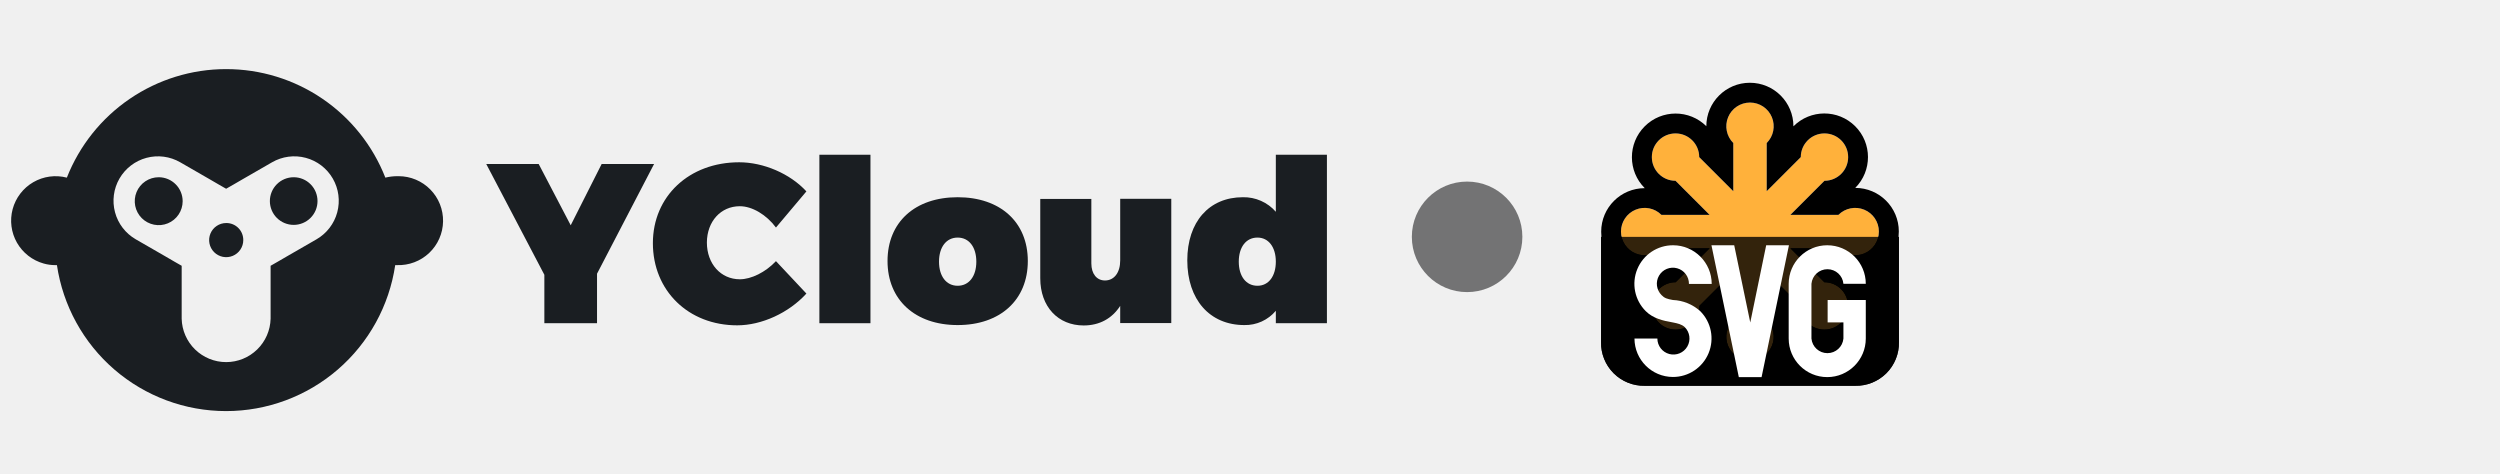
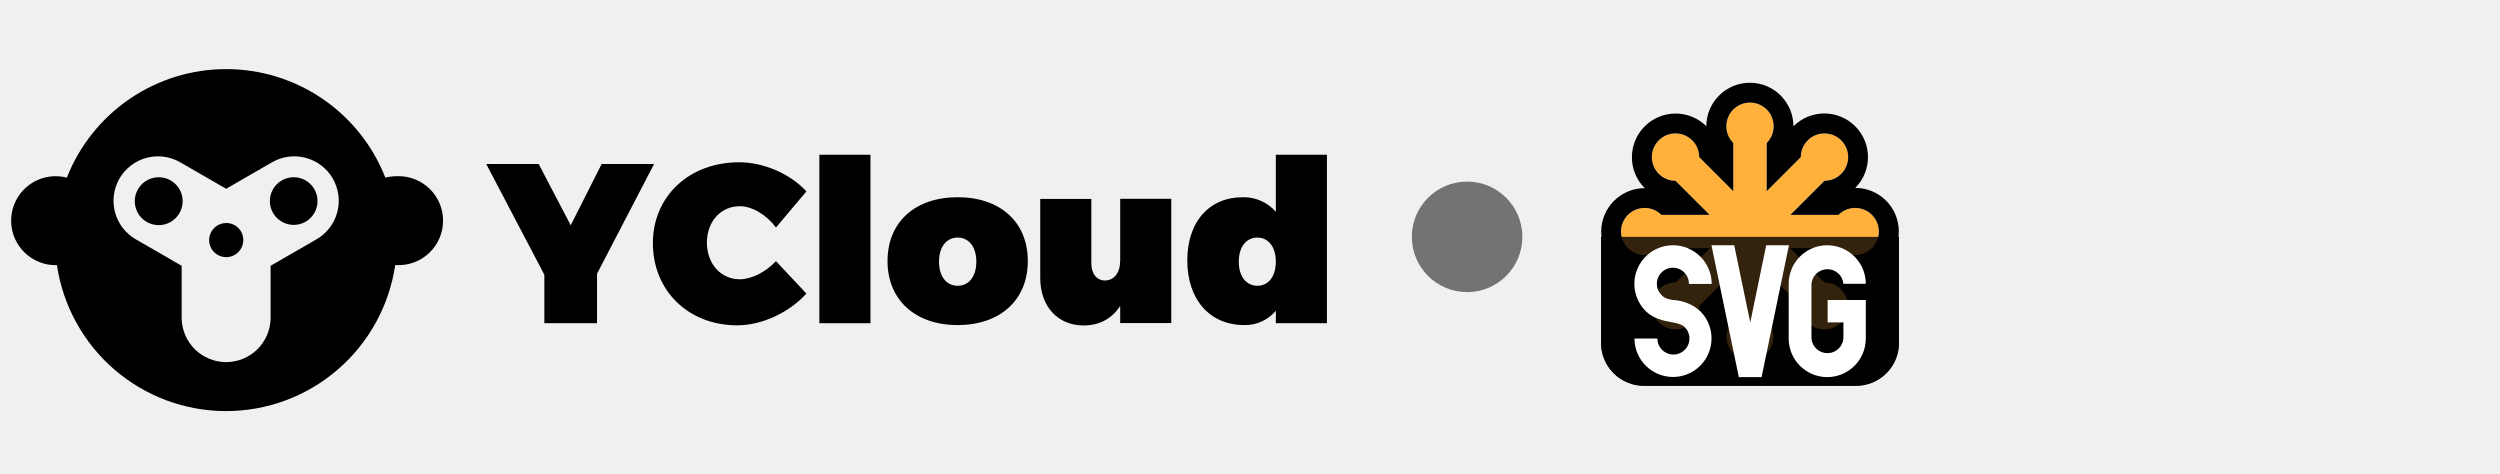
<svg xmlns="http://www.w3.org/2000/svg" fill="none" viewBox="0 0 190 36" class="package-ycloud-logo">
  <g transform="translate(0.5 4.5) scale(1)">
-     <path d="M29.677 8.89C29.377 8.891 29.078 8.929 28.786 9C27.833 6.567 26.167 4.478 24.008 3.007C21.848 1.535 19.295 0.75 16.681 0.752C14.069 0.753 11.518 1.541 9.36 3.012C7.202 4.483 5.537 6.57 4.581 9C3.718 8.775 2.801 8.899 2.029 9.347C1.258 9.795 0.695 10.53 0.462 11.391C0.23 12.252 0.348 13.17 0.789 13.945C1.231 14.72 1.962 15.289 2.821 15.528C3.102 15.608 3.393 15.649 3.686 15.649H3.827C4.284 18.732 5.833 21.548 8.192 23.585C10.552 25.621 13.565 26.742 16.681 26.743C19.798 26.742 22.811 25.622 25.171 23.585C27.53 21.549 29.079 18.732 29.536 15.649H29.677C30.125 15.664 30.572 15.59 30.991 15.431C31.411 15.272 31.795 15.031 32.12 14.722C32.446 14.413 32.706 14.043 32.887 13.632C33.068 13.222 33.165 12.779 33.173 12.331C33.181 11.882 33.1 11.436 32.934 11.019C32.768 10.602 32.52 10.223 32.206 9.903C31.892 9.582 31.517 9.328 31.104 9.154C30.69 8.98 30.246 8.89 29.797 8.89H29.677ZM23.556 13.687L21.303 14.985L20.629 15.377L20.066 15.699V19.722C20.044 20.604 19.679 21.443 19.047 22.059C18.416 22.675 17.569 23.02 16.686 23.02C15.804 23.02 14.957 22.675 14.325 22.059C13.694 21.443 13.328 20.604 13.307 19.722V15.699L12.743 15.377L12.07 14.985L9.817 13.687C9.04 13.239 8.474 12.501 8.242 11.635C8.01 10.769 8.131 9.847 8.579 9.071C9.028 8.294 9.766 7.728 10.632 7.496C11.497 7.264 12.42 7.385 13.196 7.833L15.449 9.131L16.123 9.523L16.686 9.845L17.25 9.523L17.924 9.131L20.177 7.833C20.953 7.385 21.875 7.264 22.741 7.496C23.607 7.728 24.345 8.294 24.793 9.071C25.241 9.847 25.363 10.769 25.131 11.635C24.899 12.501 24.332 13.239 23.556 13.687Z" fill="#1A1E22" />
-     <path d="M11.561 8.97C11.201 8.97 10.849 9.077 10.55 9.277C10.251 9.477 10.017 9.761 9.879 10.094C9.742 10.427 9.706 10.793 9.776 11.146C9.846 11.499 10.02 11.823 10.274 12.078C10.529 12.333 10.853 12.506 11.206 12.576C11.559 12.647 11.925 12.611 12.258 12.473C12.591 12.335 12.875 12.102 13.075 11.802C13.275 11.503 13.382 11.151 13.382 10.791C13.382 10.312 13.193 9.853 12.857 9.513C12.521 9.172 12.065 8.977 11.586 8.97H11.561Z" fill="#1A1E22" />
-     <path d="M16.692 12.45C16.435 12.45 16.184 12.526 15.971 12.669C15.757 12.811 15.591 13.014 15.493 13.251C15.395 13.488 15.369 13.749 15.419 14.001C15.469 14.252 15.593 14.483 15.774 14.665C15.956 14.846 16.187 14.97 16.438 15.02C16.69 15.07 16.951 15.044 17.188 14.946C17.425 14.848 17.628 14.682 17.77 14.468C17.913 14.255 17.989 14.004 17.989 13.748C17.991 13.579 17.959 13.411 17.896 13.255C17.834 13.098 17.74 12.955 17.622 12.835C17.504 12.714 17.363 12.618 17.208 12.552C17.052 12.486 16.886 12.451 16.717 12.45H16.692Z" fill="#1A1E22" />
-     <path d="M21.811 8.97C21.331 8.973 20.873 9.165 20.535 9.506C20.198 9.846 20.009 10.306 20.01 10.786C20.012 11.265 20.203 11.724 20.542 12.063C20.882 12.401 21.341 12.591 21.821 12.591C22.3 12.591 22.76 12.401 23.099 12.063C23.439 11.724 23.63 11.265 23.631 10.786C23.633 10.306 23.444 9.846 23.106 9.506C22.769 9.165 22.31 8.973 21.831 8.97H21.811Z" fill="#1A1E22" />
-     <path d="M45.226 7.964L42.874 12.621L40.44 7.964H36.455L40.871 16.383V20.064H44.874V16.302L49.21 7.964H45.226Z" fill="#1A1E22" />
-     <path d="M55.727 11.173C56.663 11.173 57.749 11.817 58.473 12.792L60.786 10.046C59.549 8.698 57.528 7.833 55.677 7.833C51.875 7.833 49.119 10.418 49.119 13.979C49.119 17.59 51.815 20.225 55.526 20.225C57.387 20.225 59.449 19.28 60.786 17.811L58.473 15.347C57.678 16.192 56.592 16.725 55.727 16.725C54.279 16.725 53.223 15.548 53.223 13.929C53.233 12.329 54.279 11.173 55.727 11.173Z" fill="#1A1E22" />
-     <path d="M65.655 7.26H61.773V20.064H65.655V7.26Z" fill="#1A1E22" />
-     <path d="M72.283 10.489C69.034 10.489 66.952 12.39 66.952 15.337C66.952 18.284 69.044 20.205 72.283 20.205C75.522 20.205 77.614 18.294 77.614 15.337C77.614 12.38 75.522 10.489 72.283 10.489ZM72.283 17.218C71.418 17.218 70.865 16.494 70.865 15.387C70.865 14.281 71.418 13.556 72.283 13.556C73.148 13.556 73.701 14.281 73.701 15.387C73.701 16.494 73.148 17.218 72.283 17.218Z" fill="#1A1E22" />
-     <path d="M84.635 15.297C84.635 16.212 84.182 16.816 83.478 16.816C82.854 16.816 82.442 16.313 82.442 15.518V10.62H78.56V16.645C78.56 18.817 79.917 20.235 81.859 20.235C83.066 20.235 84.021 19.702 84.635 18.747V20.054H88.517V10.61H84.635V15.297Z" fill="#1A1E22" />
-     <path d="M96.463 7.26V11.595C96.152 11.239 95.766 10.955 95.334 10.764C94.901 10.573 94.432 10.479 93.959 10.489C91.384 10.489 89.734 12.37 89.734 15.287C89.734 18.274 91.444 20.205 94.069 20.205C94.524 20.215 94.975 20.122 95.39 19.934C95.804 19.746 96.171 19.467 96.463 19.119V20.064H100.346V7.26H96.463ZM95.065 17.218C94.2 17.218 93.647 16.494 93.647 15.387C93.647 14.281 94.2 13.556 95.065 13.556C95.91 13.556 96.463 14.281 96.463 15.387C96.463 16.494 95.91 17.218 95.07 17.218H95.065Z" fill="#1A1E22" />
+     <path d="M29.677 8.89C29.377 8.891 29.078 8.929 28.786 9C27.833 6.567 26.167 4.478 24.008 3.007C21.848 1.535 19.295 0.75 16.681 0.752C14.069 0.753 11.518 1.541 9.36 3.012C7.202 4.483 5.537 6.57 4.581 9C3.718 8.775 2.801 8.899 2.029 9.347C1.258 9.795 0.695 10.53 0.462 11.391C0.23 12.252 0.348 13.17 0.789 13.945C1.231 14.72 1.962 15.289 2.821 15.528C3.102 15.608 3.393 15.649 3.686 15.649H3.827C4.284 18.732 5.833 21.548 8.192 23.585C10.552 25.621 13.565 26.742 16.681 26.743C19.798 26.742 22.811 25.622 25.171 23.585C27.53 21.549 29.079 18.732 29.536 15.649H29.677C30.125 15.664 30.572 15.59 30.991 15.431C31.411 15.272 31.795 15.031 32.12 14.722C32.446 14.413 32.706 14.043 32.887 13.632C33.068 13.222 33.165 12.779 33.173 12.331C33.181 11.882 33.1 11.436 32.934 11.019C32.768 10.602 32.52 10.223 32.206 9.903C31.892 9.582 31.517 9.328 31.104 9.154C30.69 8.98 30.246 8.89 29.797 8.89H29.677ZM23.556 13.687L21.303 14.985L20.629 15.377L20.066 15.699V19.722C20.044 20.604 19.679 21.443 19.047 22.059C18.416 22.675 17.569 23.02 16.686 23.02C15.804 23.02 14.957 22.675 14.325 22.059C13.694 21.443 13.328 20.604 13.307 19.722V15.699L12.743 15.377L12.07 14.985L9.817 13.687C9.04 13.239 8.474 12.501 8.242 11.635C8.01 10.769 8.131 9.847 8.579 9.071C9.028 8.294 9.766 7.728 10.632 7.496C11.497 7.264 12.42 7.385 13.196 7.833L15.449 9.131L16.123 9.523L16.686 9.845L17.25 9.523L17.924 9.131L20.177 7.833C20.953 7.385 21.875 7.264 22.741 7.496C23.607 7.728 24.345 8.294 24.793 9.071C25.241 9.847 25.363 10.769 25.131 11.635C24.899 12.501 24.332 13.239 23.556 13.687Z" fill="currentColor" />
+     <path d="M11.561 8.97C11.201 8.97 10.849 9.077 10.55 9.277C10.251 9.477 10.017 9.761 9.879 10.094C9.742 10.427 9.706 10.793 9.776 11.146C9.846 11.499 10.02 11.823 10.274 12.078C10.529 12.333 10.853 12.506 11.206 12.576C11.559 12.647 11.925 12.611 12.258 12.473C12.591 12.335 12.875 12.102 13.075 11.802C13.275 11.503 13.382 11.151 13.382 10.791C13.382 10.312 13.193 9.853 12.857 9.513C12.521 9.172 12.065 8.977 11.586 8.97H11.561Z" fill="currentColor" />
+     <path d="M16.692 12.45C16.435 12.45 16.184 12.526 15.971 12.669C15.757 12.811 15.591 13.014 15.493 13.251C15.395 13.488 15.369 13.749 15.419 14.001C15.469 14.252 15.593 14.483 15.774 14.665C15.956 14.846 16.187 14.97 16.438 15.02C16.69 15.07 16.951 15.044 17.188 14.946C17.425 14.848 17.628 14.682 17.77 14.468C17.913 14.255 17.989 14.004 17.989 13.748C17.991 13.579 17.959 13.411 17.896 13.255C17.834 13.098 17.74 12.955 17.622 12.835C17.504 12.714 17.363 12.618 17.208 12.552C17.052 12.486 16.886 12.451 16.717 12.45H16.692Z" fill="currentColor" />
+     <path d="M21.811 8.97C21.331 8.973 20.873 9.165 20.535 9.506C20.198 9.846 20.009 10.306 20.01 10.786C20.012 11.265 20.203 11.724 20.542 12.063C20.882 12.401 21.341 12.591 21.821 12.591C22.3 12.591 22.76 12.401 23.099 12.063C23.439 11.724 23.63 11.265 23.631 10.786C23.633 10.306 23.444 9.846 23.106 9.506C22.769 9.165 22.31 8.973 21.831 8.97H21.811Z" fill="currentColor" />
+     <path d="M45.226 7.964L42.874 12.621L40.44 7.964H36.455L40.871 16.383V20.064H44.874V16.302L49.21 7.964H45.226Z" fill="currentColor" />
+     <path d="M55.727 11.173C56.663 11.173 57.749 11.817 58.473 12.792L60.786 10.046C59.549 8.698 57.528 7.833 55.677 7.833C51.875 7.833 49.119 10.418 49.119 13.979C49.119 17.59 51.815 20.225 55.526 20.225C57.387 20.225 59.449 19.28 60.786 17.811L58.473 15.347C57.678 16.192 56.592 16.725 55.727 16.725C54.279 16.725 53.223 15.548 53.223 13.929C53.233 12.329 54.279 11.173 55.727 11.173Z" fill="currentColor" />
+     <path d="M65.655 7.26H61.773V20.064H65.655V7.26Z" fill="currentColor" />
+     <path d="M72.283 10.489C69.034 10.489 66.952 12.39 66.952 15.337C66.952 18.284 69.044 20.205 72.283 20.205C75.522 20.205 77.614 18.294 77.614 15.337C77.614 12.38 75.522 10.489 72.283 10.489ZM72.283 17.218C71.418 17.218 70.865 16.494 70.865 15.387C70.865 14.281 71.418 13.556 72.283 13.556C73.148 13.556 73.701 14.281 73.701 15.387C73.701 16.494 73.148 17.218 72.283 17.218Z" fill="currentColor" />
+     <path d="M84.635 15.297C84.635 16.212 84.182 16.816 83.478 16.816C82.854 16.816 82.442 16.313 82.442 15.518V10.62H78.56V16.645C78.56 18.817 79.917 20.235 81.859 20.235C83.066 20.235 84.021 19.702 84.635 18.747V20.054H88.517V10.61H84.635V15.297Z" fill="currentColor" />
+     <path d="M96.463 7.26V11.595C96.152 11.239 95.766 10.955 95.334 10.764C94.901 10.573 94.432 10.479 93.959 10.489C91.384 10.489 89.734 12.37 89.734 15.287C89.734 18.274 91.444 20.205 94.069 20.205C94.524 20.215 94.975 20.122 95.39 19.934C95.804 19.746 96.171 19.467 96.463 19.119V20.064H100.346V7.26H96.463ZM95.065 17.218C94.2 17.218 93.647 16.494 93.647 15.387C93.647 14.281 94.2 13.556 95.065 13.556C95.91 13.556 96.463 14.281 96.463 15.387C96.463 16.494 95.91 17.218 95.07 17.218H95.065Z" fill="currentColor" />
  </g>
  <circle cx="111.5" cy="18" r="4.2" fill="#737374" />
  <g transform="translate(121 6)">
    <path d="M.68 12h22.64v8A3.26 3.26 0 0 1 20 23.32H4A3.26 3.26 0 0 1 .68 20v-8Z" fill="#000" />
    <path d="M13.27 4.87a1.8 1.8 0 1 0-2.54 0v3.66L8.14 5.94a1.8 1.8 0 1 0-1.8 1.8l2.59 2.59H5.27a1.8 1.8 0 1 0 0 2.54h3.66l-2.58 2.58a1.8 1.8 0 1 0 1.8 1.8l2.58-2.58v3.65a1.8 1.8 0 1 0 2.54 0v-3.65l2.58 2.58a1.8 1.8 0 1 0 1.8-1.8l-2.58-2.58h3.65a1.8 1.8 0 1 0 0-2.54h-3.65l2.59-2.59a1.8 1.8 0 1 0-1.8-1.8l-2.59 2.59V4.87Z" fill="#FFB13B" />
    <path fill-rule="evenodd" clip-rule="evenodd" d="M10.73 4.87a1.8 1.8 0 1 1 2.54 0v3.66l2.59-2.59a1.8 1.8 0 1 1 1.8 1.8l-2.59 2.59h3.65a1.8 1.8 0 1 1 0 2.54h-3.65l2.58 2.58a1.8 1.8 0 1 1-1.8 1.8l-2.58-2.58v3.65a1.8 1.8 0 1 1-2.54 0v-3.65l-2.58 2.58a1.8 1.8 0 1 1-1.8-1.8l2.58-2.58H5.27a1.8 1.8 0 1 1 0-2.54h3.66L6.34 7.74a1.8 1.8 0 1 1 1.8-1.8l2.59 2.59V4.87ZM8.69 3.6A3.31 3.31 0 0 0 4 8.3a3.31 3.31 0 0 0 0 6.62A3.31 3.31 0 0 0 8.7 19.6a3.31 3.31 0 0 0 6.62 0A3.31 3.31 0 0 0 20 14.9a3.31 3.31 0 0 0 0-6.62A3.31 3.31 0 0 0 15.3 3.6a3.31 3.31 0 0 0-6.62 0Z" fill="#000" />
    <path opacity=".8" d="M.68 12h22.64v8A3.26 3.26 0 0 1 20 23.32H4A3.26 3.26 0 0 1 .68 20v-8Z" fill="#000" />
    <path d="M4.08 17.65a2.93 2.93 0 0 1 2.08-5.01c1.6 0 2.93 1.31 2.93 2.94H7.36a1.22 1.22 0 1 0-2.08.85c.22.23.42.29.86.37a3.3 3.3 0 0 1 2.08.85 2.93 2.93 0 0 1-2.08 5 2.93 2.93 0 0 1-2.92-2.92h1.74a1.22 1.22 0 1 0 2.08-.87c-.24-.22-.54-.28-.88-.35-.78-.13-1.54-.32-2.08-.86Zm10.88-5.01-2.08 10.02h-1.73L9.07 12.64h1.73l1.22 5.87 1.21-5.87h1.73Zm2.93 4.16h2.91v2.93a2.93 2.93 0 1 1-5.86 0v-4.16a2.93 2.93 0 1 1 5.86 0h-1.7a1.22 1.22 0 0 0-2.43 0v4.16a1.22 1.22 0 0 0 2.43 0V18.5H17.9V16.8Z" fill="#fff" />
  </g>
</svg>
